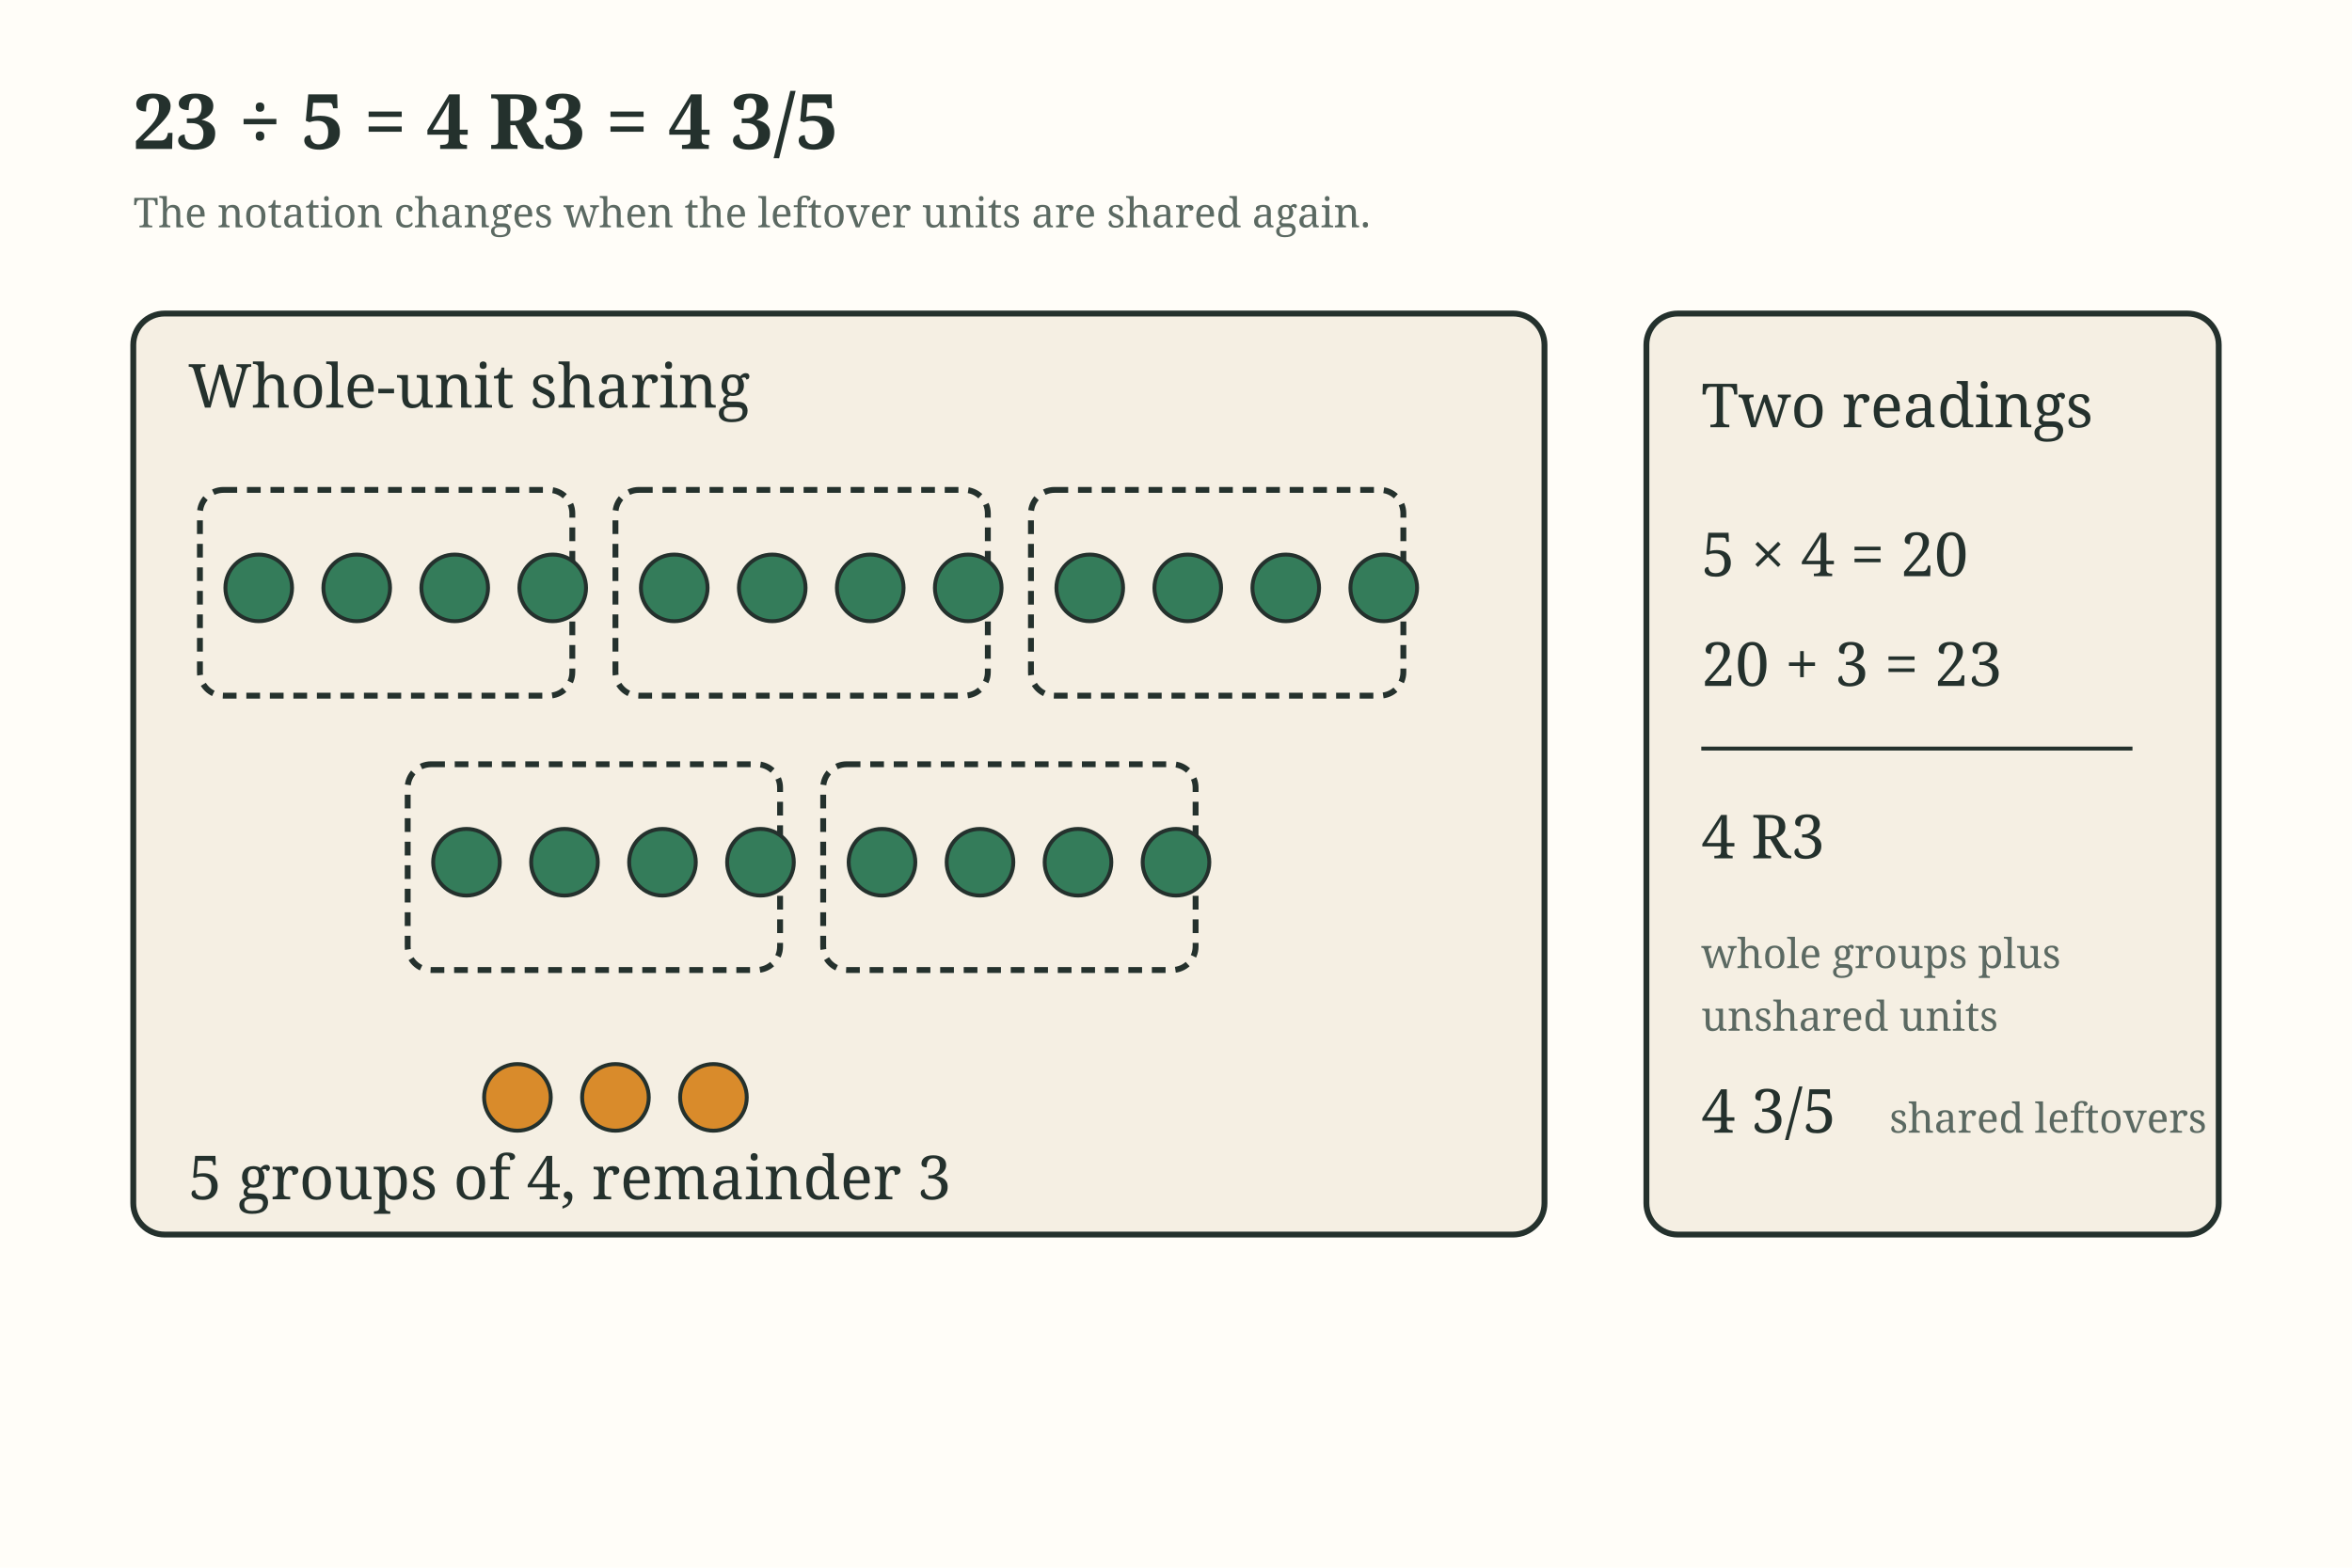
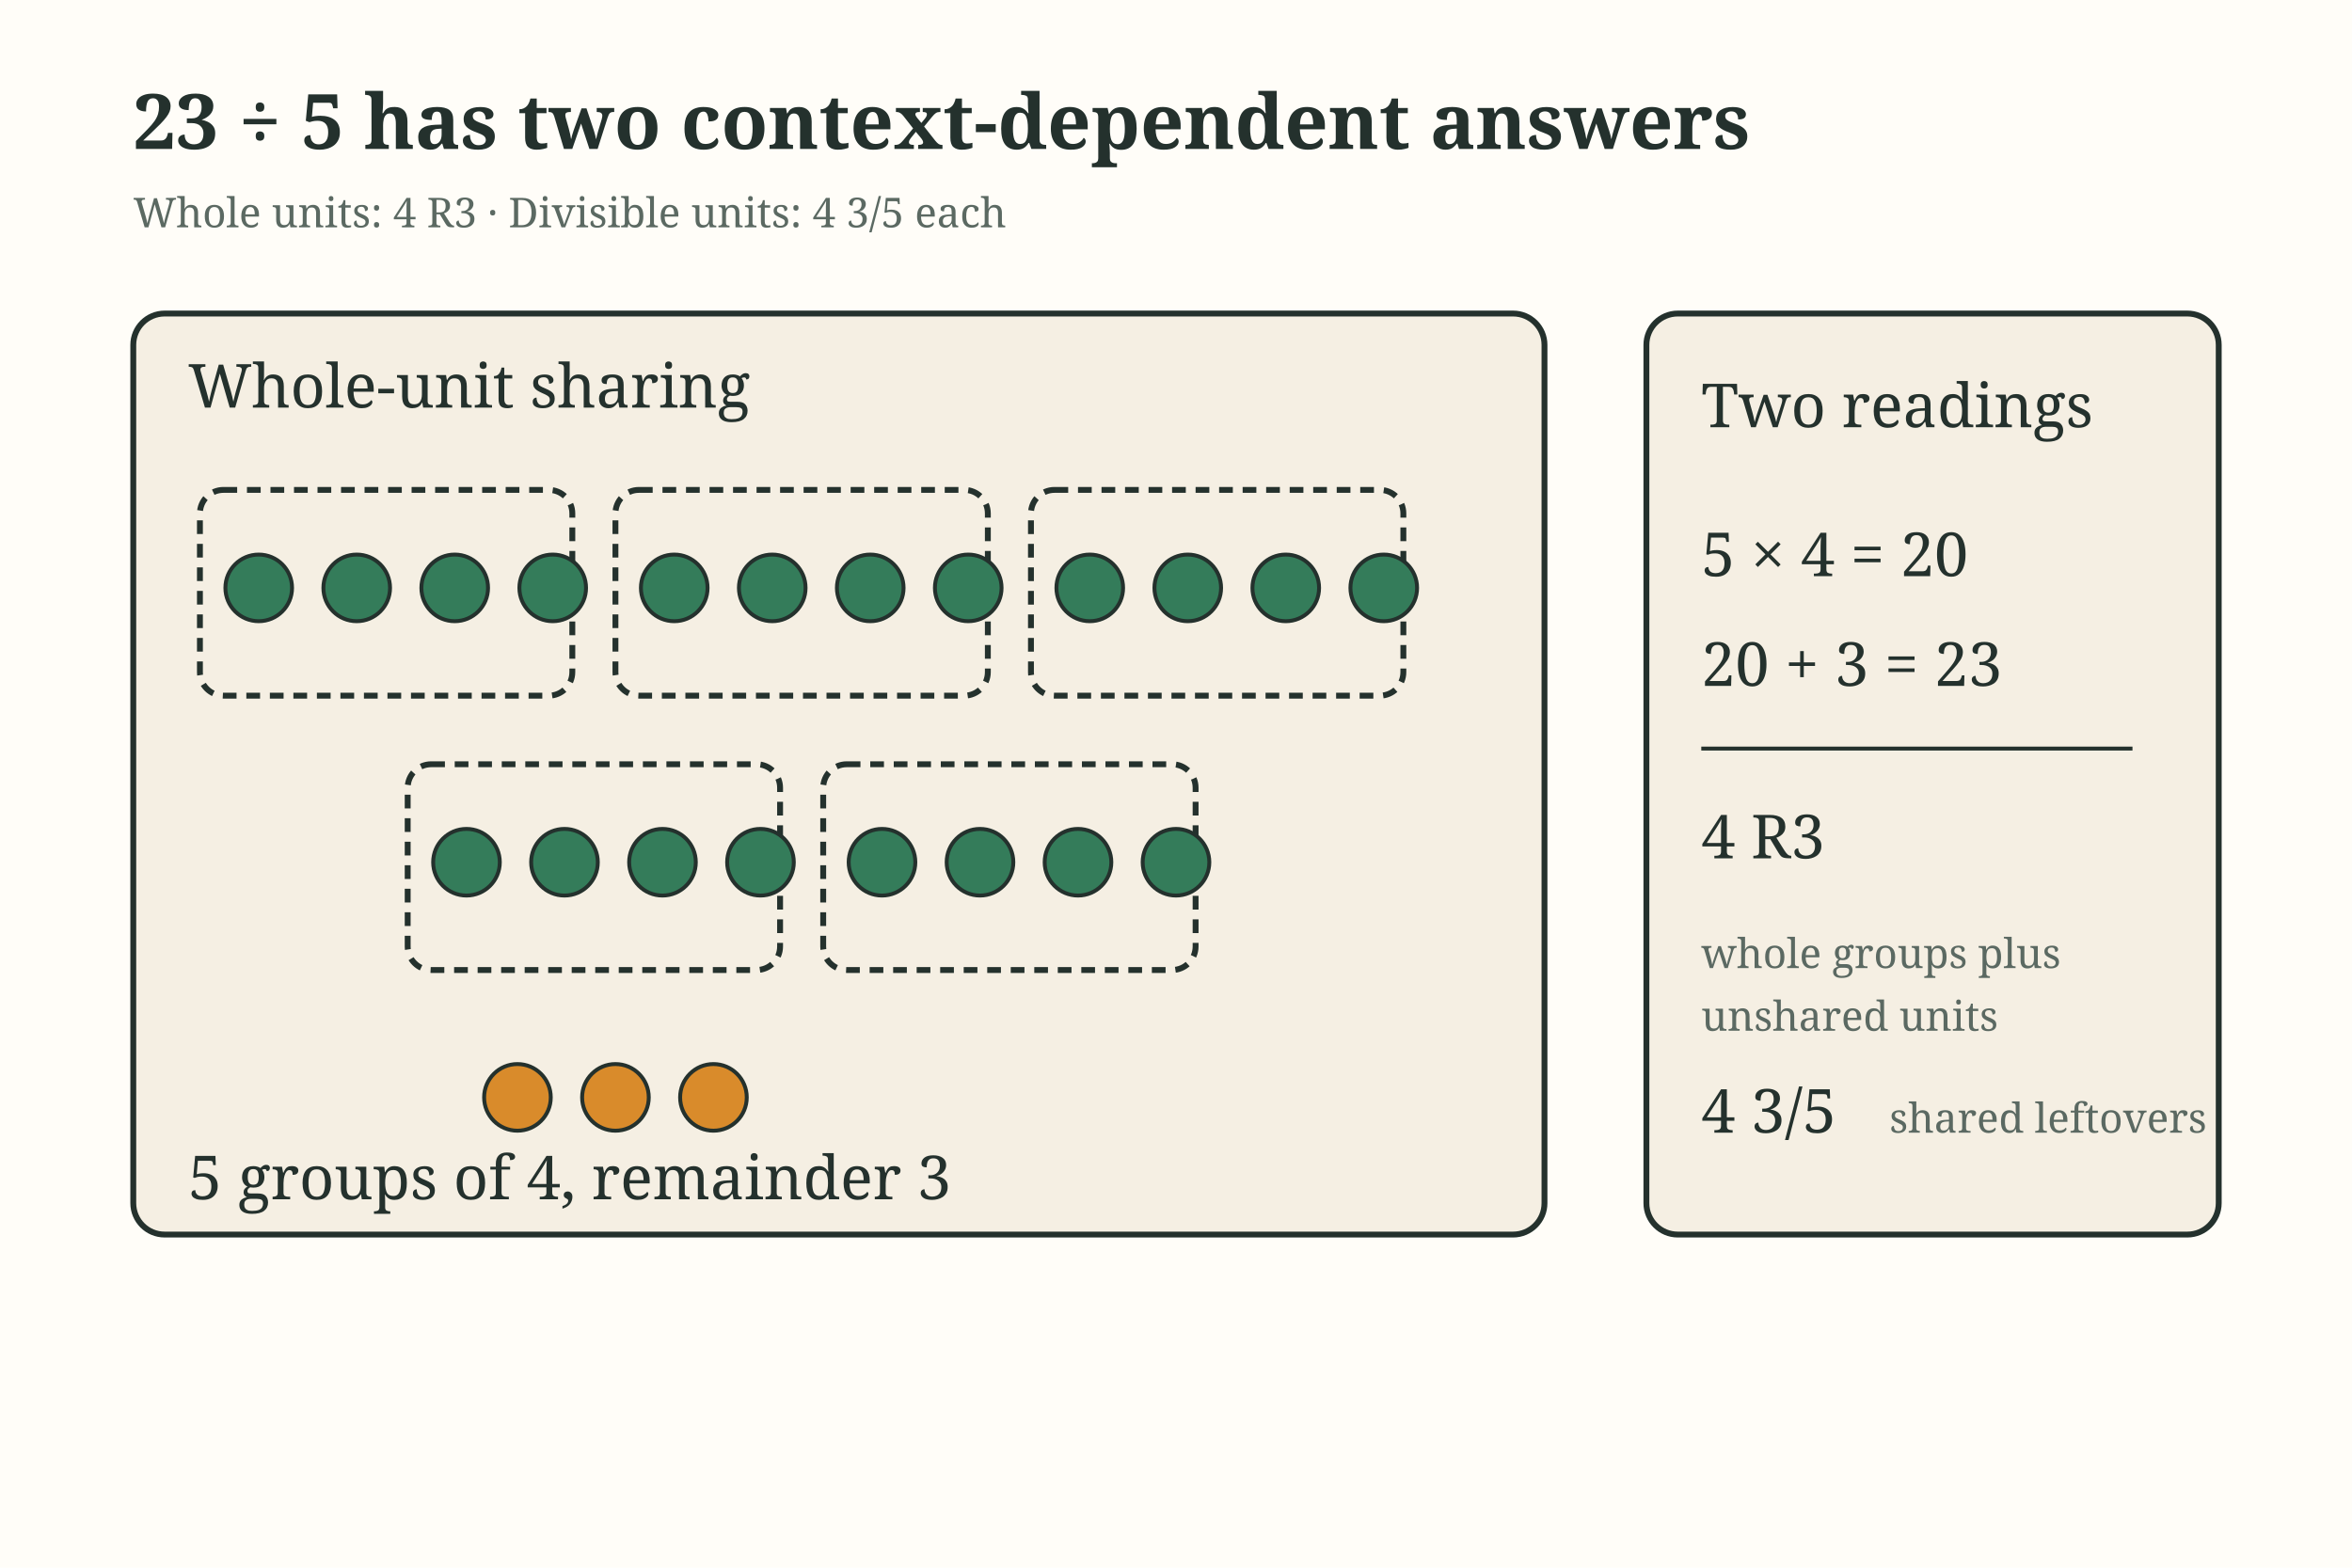
<svg xmlns="http://www.w3.org/2000/svg" viewBox="0 0 1200 800" role="img" aria-labelledby="title desc">
  <style>
    .ink { fill: #24312d; }
    .muted { fill: #5b6962; }
    .orange { fill: #d98b2b; stroke: #24312d; stroke-width: 2; }
    .green { fill: #347c5a; stroke: #24312d; stroke-width: 2; }
    .panel { fill: #f5efe3; stroke: #24312d; stroke-width: 3; }
    .group { fill: none; stroke: #24312d; stroke-width: 3; stroke-dasharray: 7 5; }
    text { font-family: Georgia, serif; }
    .label { font-size: 31px; }
    .math { font-size: 39px; font-weight: 700; }
    .small { font-size: 21px; }
  </style>
  <rect width="1200" height="800" fill="#fffdf8" />
-   <text x="68" y="76" class="ink math">23 ÷ 5 = 4 R3 = 4 3/5</text>
-   <text x="68" y="116" class="muted small">The notation changes when the leftover units are shared again.</text>
+   <text x="68" y="76" class="ink math">23 ÷ 5 has two context-dependent answers</text>
+   <text x="68" y="116" class="muted small">Whole units: 4 R3 · Divisible units: 4 3/5 each</text>
  <rect x="68" y="160" width="720" height="470" rx="16" class="panel" />
  <text x="96" y="208" class="ink label">Whole-unit sharing</text>
  <g aria-label="Five groups of four and three remainder units">
    <rect class="group" x="102" y="250" width="190" height="105" rx="12" />
    <rect class="group" x="314" y="250" width="190" height="105" rx="12" />
    <rect class="group" x="526" y="250" width="190" height="105" rx="12" />
    <rect class="group" x="208" y="390" width="190" height="105" rx="12" />
    <rect class="group" x="420" y="390" width="190" height="105" rx="12" />
    <g class="green">
      <circle cx="132" cy="300" r="17" />
      <circle cx="182" cy="300" r="17" />
      <circle cx="232" cy="300" r="17" />
      <circle cx="282" cy="300" r="17" />
      <circle cx="344" cy="300" r="17" />
      <circle cx="394" cy="300" r="17" />
      <circle cx="444" cy="300" r="17" />
      <circle cx="494" cy="300" r="17" />
      <circle cx="556" cy="300" r="17" />
      <circle cx="606" cy="300" r="17" />
      <circle cx="656" cy="300" r="17" />
      <circle cx="706" cy="300" r="17" />
      <circle cx="238" cy="440" r="17" />
      <circle cx="288" cy="440" r="17" />
      <circle cx="338" cy="440" r="17" />
      <circle cx="388" cy="440" r="17" />
      <circle cx="450" cy="440" r="17" />
      <circle cx="500" cy="440" r="17" />
      <circle cx="550" cy="440" r="17" />
      <circle cx="600" cy="440" r="17" />
    </g>
    <g class="orange">
      <circle cx="264" cy="560" r="17" />
      <circle cx="314" cy="560" r="17" />
      <circle cx="364" cy="560" r="17" />
    </g>
  </g>
  <text x="96" y="612" class="ink label">5 groups of 4, remainder 3</text>
  <rect x="840" y="160" width="292" height="470" rx="16" class="panel" />
  <text x="868" y="218" class="ink label">Two readings</text>
  <text x="868" y="294" class="ink label">5 × 4 = 20</text>
  <text x="868" y="350" class="ink label">20 + 3 = 23</text>
  <path d="M868 382h220" stroke="#24312d" stroke-width="2" />
  <text x="868" y="438" class="ink label">4 R3</text>
  <text x="868" y="494" class="muted small">whole groups plus</text>
  <text x="868" y="526" class="muted small">unshared units</text>
  <text x="868" y="578" class="ink label">4 3/5</text>
  <text x="964" y="578" class="muted small">shared leftovers</text>
</svg>
